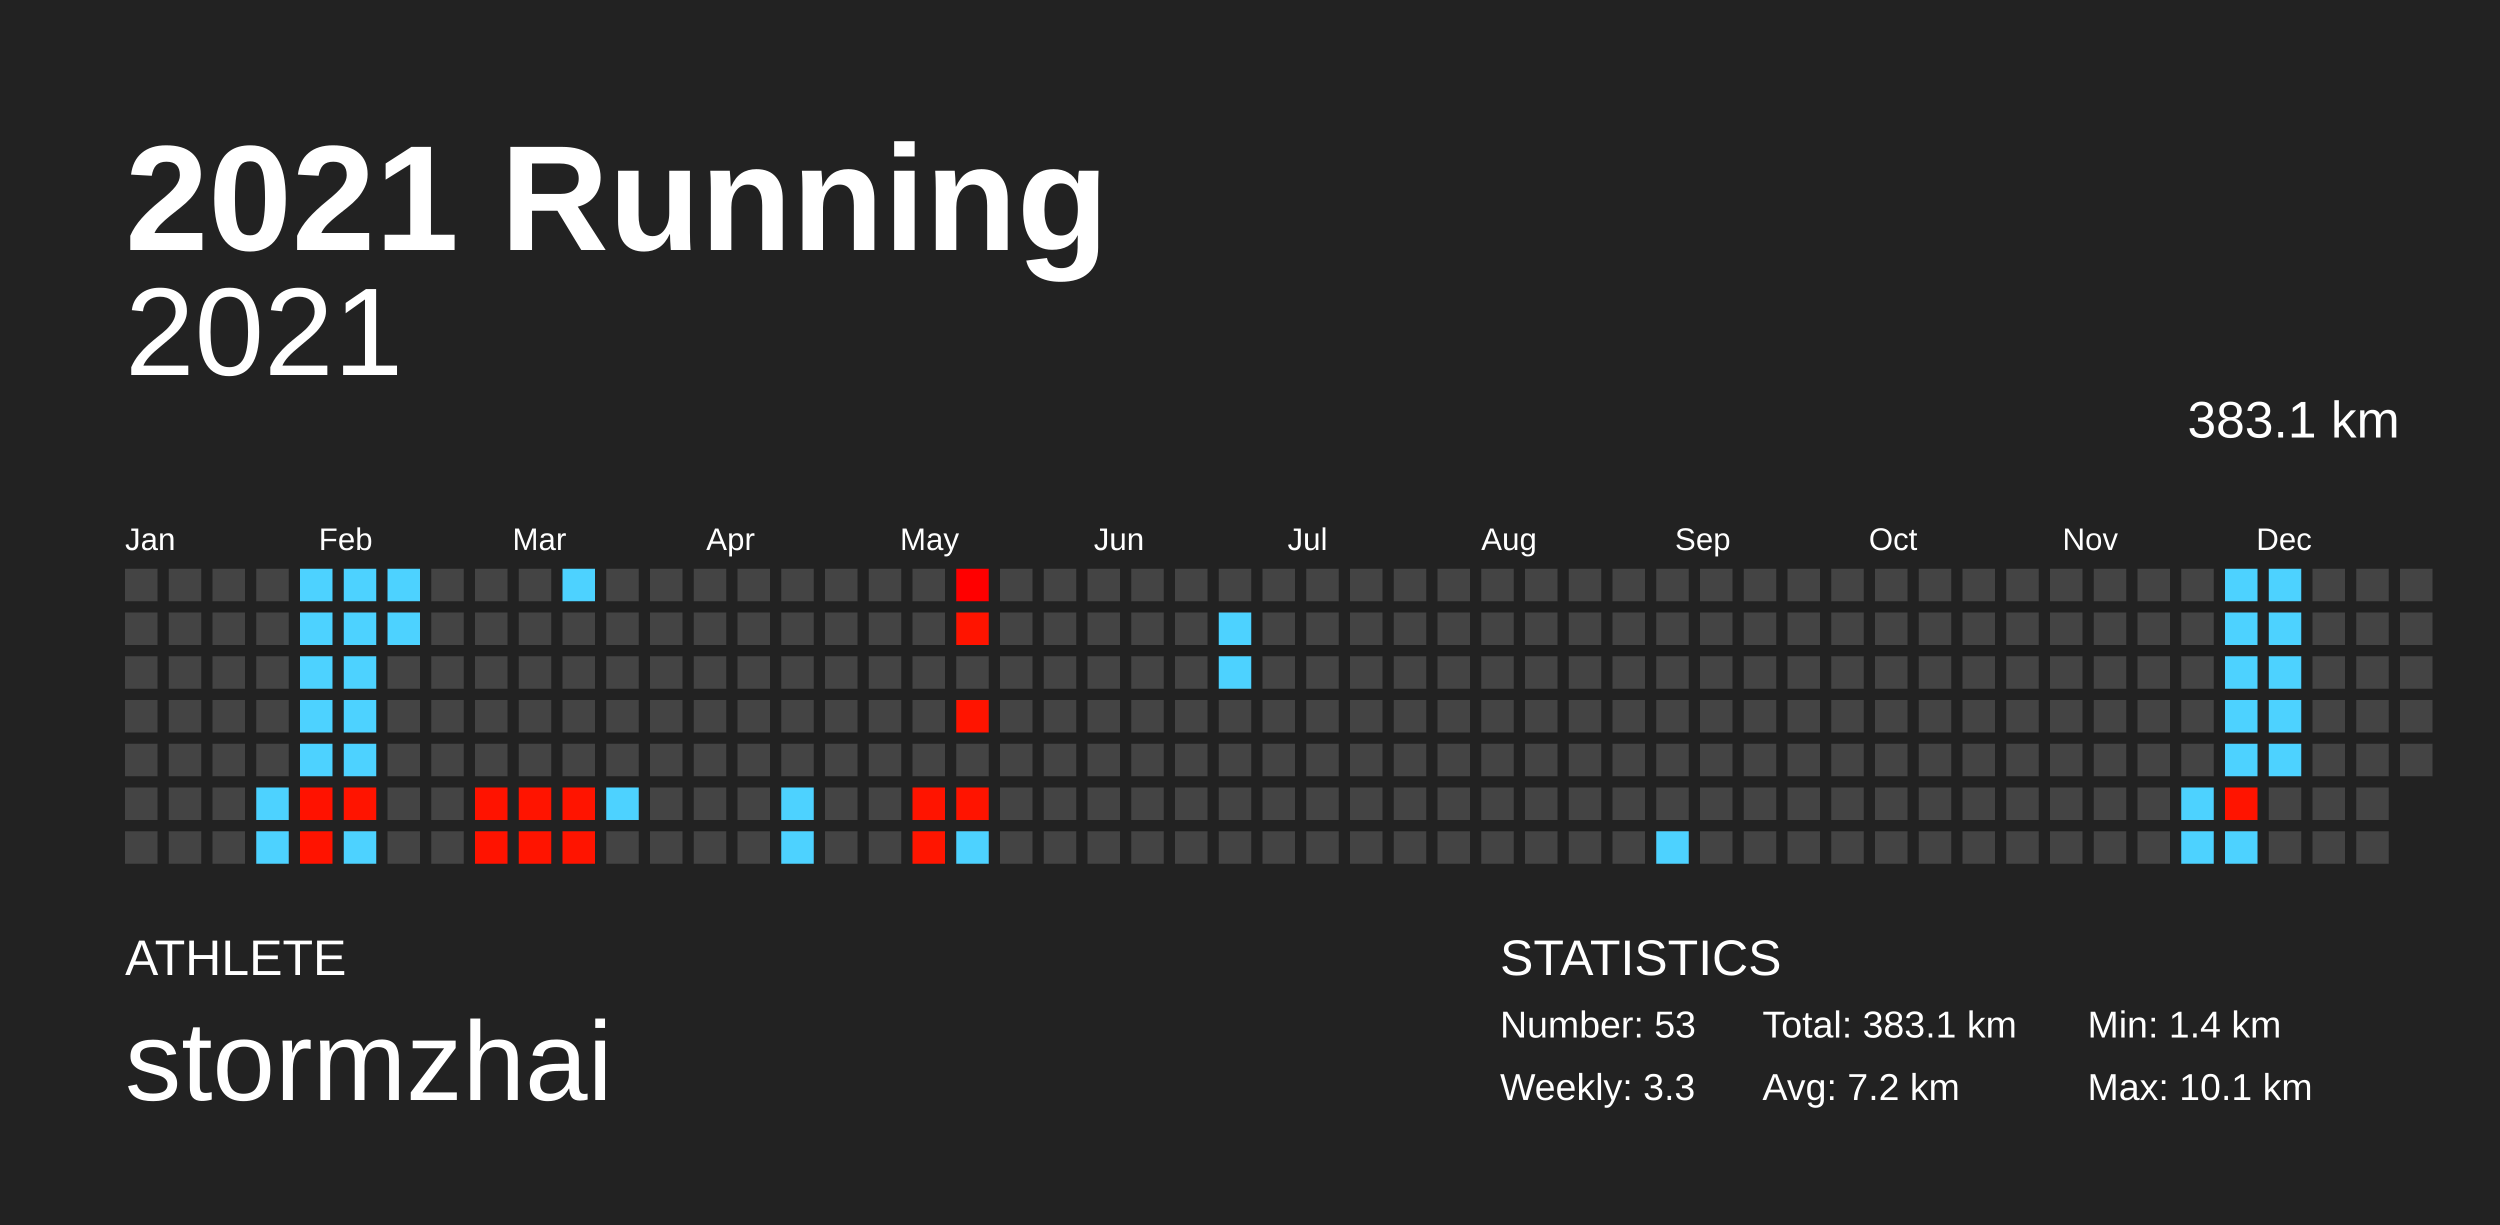
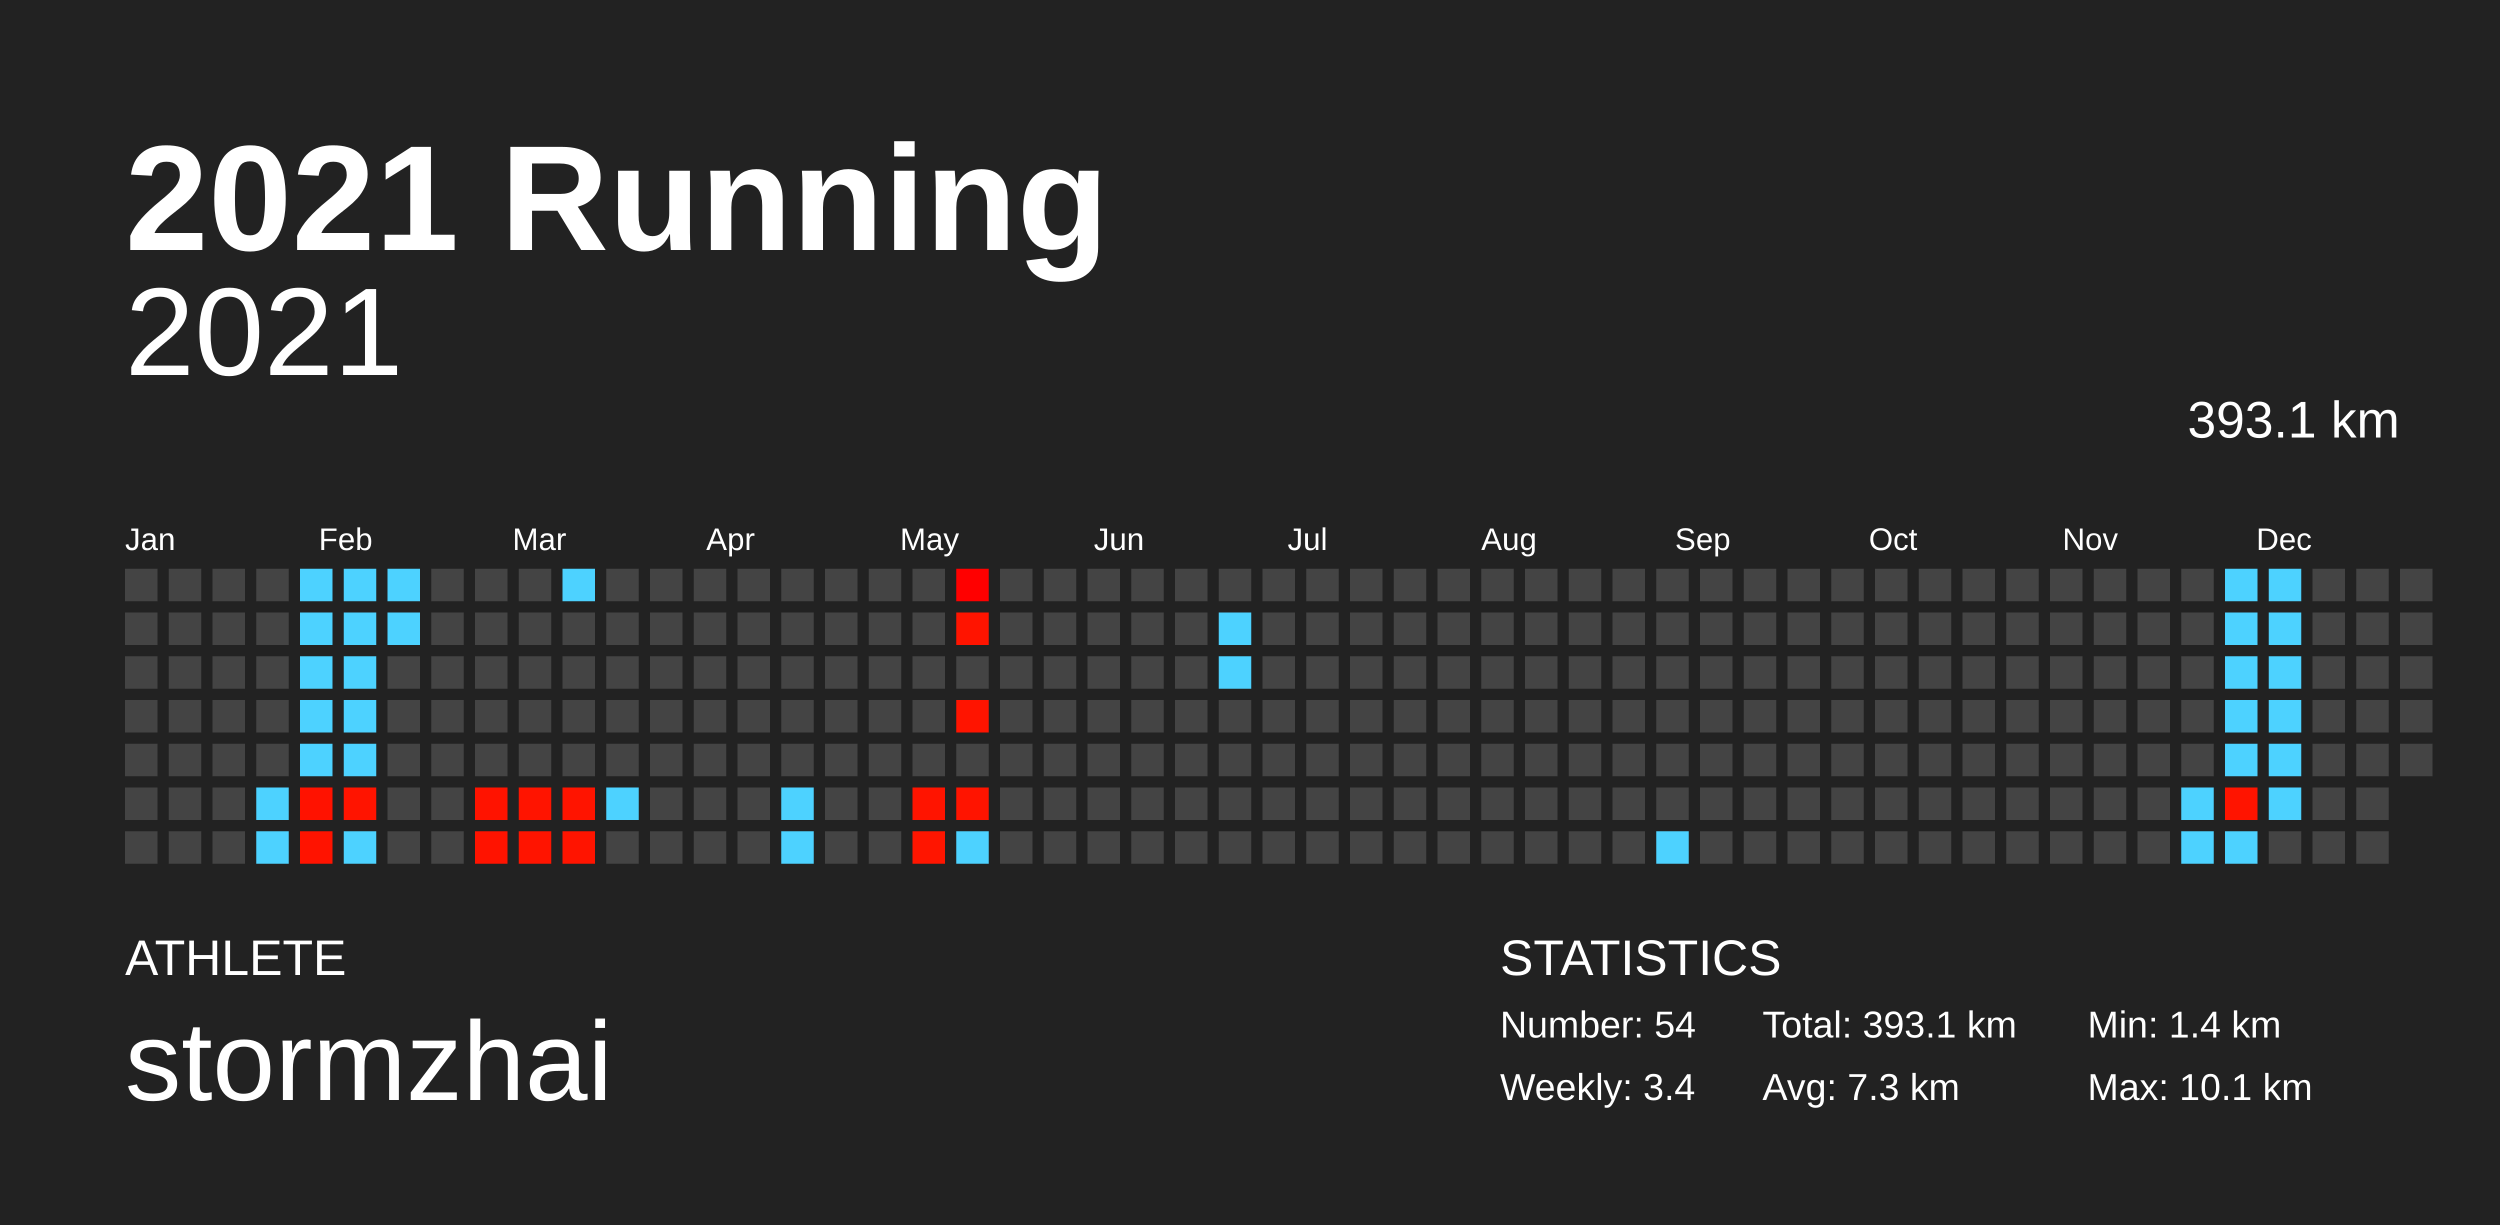
<svg xmlns="http://www.w3.org/2000/svg" baseProfile="full" height="98mm" version="1.1" viewBox="0,0,200,98" width="200mm">
  <defs />
  <rect fill="#222222" height="98" width="200" x="0" y="0" />
  <text fill="#FFFFFF" style="font-size:12px; font-family:Arial; font-weight:bold;" x="10" y="20">2021 Running</text>
  <text fill="#FFFFFF" style="font-size:4px; font-family:Arial" x="10" y="78">ATHLETE</text>
  <text fill="#FFFFFF" style="font-size:9px; font-family:Arial" x="10" y="88">stormzhai</text>
  <text fill="#FFFFFF" style="font-size:4px; font-family:Arial" x="120" y="78">STATISTICS</text>
-   <text fill="#FFFFFF" style="font-size:3px; font-family:Arial" x="120" y="83">Number: 53</text>
-   <text fill="#FFFFFF" style="font-size:3px; font-family:Arial" x="120" y="88">Weekly: 3.3</text>
-   <text fill="#FFFFFF" style="font-size:3px; font-family:Arial" x="141" y="83">Total: 383.1 km</text>
-   <text fill="#FFFFFF" style="font-size:3px; font-family:Arial" x="141" y="88">Avg: 7.2 km</text>
+   <text fill="#FFFFFF" style="font-size:3px; font-family:Arial" x="120" y="83">Number: 54</text>
+   <text fill="#FFFFFF" style="font-size:3px; font-family:Arial" x="120" y="88">Weekly: 3.4</text>
+   <text fill="#FFFFFF" style="font-size:3px; font-family:Arial" x="141" y="83">Total: 393.1 km</text>
+   <text fill="#FFFFFF" style="font-size:3px; font-family:Arial" x="141" y="88">Avg: 7.3 km</text>
  <text fill="#FFFFFF" style="font-size:3px; font-family:Arial" x="167" y="83">Min: 1.4 km</text>
  <text fill="#FFFFFF" style="font-size:3px; font-family:Arial" x="167" y="88">Max: 10.1 km</text>
  <text alignment-baseline="hanging" fill="#FFFFFF" style="font-size:10.0px; font-family:Arial;" x="10" y="30">2021</text>
-   <text alignment-baseline="hanging" fill="#FFFFFF" style="font-size:4.125px; font-family:Arial;" x="175" y="35">383.1 km</text>
+   <text alignment-baseline="hanging" fill="#FFFFFF" style="font-size:4.125px; font-family:Arial;" x="175" y="35">393.1 km</text>
  <text fill="#FFFFFF" style="font-size:2.5px; font-family:Arial" x="10.0" y="44">Jan</text>
  <text fill="#FFFFFF" style="font-size:2.5px; font-family:Arial" x="25.5" y="44">Feb</text>
  <text fill="#FFFFFF" style="font-size:2.5px; font-family:Arial" x="41.0" y="44">Mar</text>
  <text fill="#FFFFFF" style="font-size:2.5px; font-family:Arial" x="56.5" y="44">Apr</text>
  <text fill="#FFFFFF" style="font-size:2.5px; font-family:Arial" x="72.0" y="44">May</text>
  <text fill="#FFFFFF" style="font-size:2.5px; font-family:Arial" x="87.5" y="44">Jun</text>
  <text fill="#FFFFFF" style="font-size:2.5px; font-family:Arial" x="103.0" y="44">Jul</text>
  <text fill="#FFFFFF" style="font-size:2.5px; font-family:Arial" x="118.5" y="44">Aug</text>
  <text fill="#FFFFFF" style="font-size:2.5px; font-family:Arial" x="134.0" y="44">Sep</text>
  <text fill="#FFFFFF" style="font-size:2.5px; font-family:Arial" x="149.5" y="44">Oct</text>
  <text fill="#FFFFFF" style="font-size:2.5px; font-family:Arial" x="165.0" y="44">Nov</text>
  <text fill="#FFFFFF" style="font-size:2.5px; font-family:Arial" x="180.5" y="44">Dec</text>
  <rect fill="#444444" height="2.6" width="2.6" x="10.0" y="45.5" />
  <rect fill="#444444" height="2.6" width="2.6" x="10.0" y="49.0" />
  <rect fill="#444444" height="2.6" width="2.6" x="10.0" y="52.5" />
  <rect fill="#444444" height="2.6" width="2.6" x="10.0" y="56.0" />
  <rect fill="#444444" height="2.6" width="2.6" x="10.0" y="59.5" />
  <rect fill="#444444" height="2.6" width="2.6" x="10.0" y="63.0" />
  <rect fill="#444444" height="2.6" width="2.6" x="10.0" y="66.5" />
  <rect fill="#444444" height="2.6" width="2.6" x="13.5" y="45.5" />
  <rect fill="#444444" height="2.6" width="2.6" x="13.5" y="49.0" />
  <rect fill="#444444" height="2.6" width="2.6" x="13.5" y="52.5" />
  <rect fill="#444444" height="2.6" width="2.6" x="13.5" y="56.0" />
  <rect fill="#444444" height="2.6" width="2.6" x="13.5" y="59.5" />
  <rect fill="#444444" height="2.6" width="2.6" x="13.5" y="63.0" />
  <rect fill="#444444" height="2.6" width="2.6" x="13.5" y="66.5" />
  <rect fill="#444444" height="2.6" width="2.6" x="17.0" y="45.5" />
  <rect fill="#444444" height="2.6" width="2.6" x="17.0" y="49.0" />
  <rect fill="#444444" height="2.6" width="2.6" x="17.0" y="52.5" />
  <rect fill="#444444" height="2.6" width="2.6" x="17.0" y="56.0" />
  <rect fill="#444444" height="2.6" width="2.6" x="17.0" y="59.5" />
  <rect fill="#444444" height="2.6" width="2.6" x="17.0" y="63.0" />
  <rect fill="#444444" height="2.6" width="2.6" x="17.0" y="66.5" />
  <rect fill="#444444" height="2.6" width="2.6" x="20.5" y="45.5" />
  <rect fill="#444444" height="2.6" width="2.6" x="20.5" y="49.0" />
  <rect fill="#444444" height="2.6" width="2.6" x="20.5" y="52.5" />
  <rect fill="#444444" height="2.6" width="2.6" x="20.5" y="56.0" />
  <rect fill="#444444" height="2.6" width="2.6" x="20.5" y="59.5" />
  <rect fill="#4dd2ff" height="2.6" width="2.6" x="20.5" y="63.0" />
  <rect fill="#4dd2ff" height="2.6" width="2.6" x="20.5" y="66.5" />
  <rect fill="#4dd2ff" height="2.6" width="2.6" x="24.0" y="45.5" />
  <rect fill="#4dd2ff" height="2.6" width="2.6" x="24.0" y="49.0" />
  <rect fill="#4dd2ff" height="2.6" width="2.6" x="24.0" y="52.5" />
  <rect fill="#4dd2ff" height="2.6" width="2.6" x="24.0" y="56.0" />
  <rect fill="#4dd2ff" height="2.6" width="2.6" x="24.0" y="59.5" />
  <rect fill="#ff1200" height="2.6" width="2.6" x="24.0" y="63.0" />
  <rect fill="#ff1300" height="2.6" width="2.6" x="24.0" y="66.5" />
  <rect fill="#4dd2ff" height="2.6" width="2.6" x="27.5" y="45.5" />
  <rect fill="#4dd2ff" height="2.6" width="2.6" x="27.5" y="49.0" />
  <rect fill="#4dd2ff" height="2.6" width="2.6" x="27.5" y="52.5" />
  <rect fill="#4dd2ff" height="2.6" width="2.6" x="27.5" y="56.0" />
  <rect fill="#4dd2ff" height="2.6" width="2.6" x="27.5" y="59.5" />
  <rect fill="#ff1400" height="2.6" width="2.6" x="27.5" y="63.0" />
  <rect fill="#4dd2ff" height="2.6" width="2.6" x="27.5" y="66.5" />
  <rect fill="#4dd2ff" height="2.6" width="2.6" x="31.0" y="45.5" />
  <rect fill="#4dd2ff" height="2.6" width="2.6" x="31.0" y="49.0" />
  <rect fill="#444444" height="2.6" width="2.6" x="31.0" y="52.5" />
  <rect fill="#444444" height="2.6" width="2.6" x="31.0" y="56.0" />
  <rect fill="#444444" height="2.6" width="2.6" x="31.0" y="59.5" />
  <rect fill="#444444" height="2.6" width="2.6" x="31.0" y="63.0" />
  <rect fill="#444444" height="2.6" width="2.6" x="31.0" y="66.5" />
  <rect fill="#444444" height="2.6" width="2.6" x="34.5" y="45.5" />
  <rect fill="#444444" height="2.6" width="2.6" x="34.5" y="49.0" />
  <rect fill="#444444" height="2.6" width="2.6" x="34.5" y="52.5" />
  <rect fill="#444444" height="2.6" width="2.6" x="34.5" y="56.0" />
  <rect fill="#444444" height="2.6" width="2.6" x="34.5" y="59.5" />
  <rect fill="#444444" height="2.6" width="2.6" x="34.5" y="63.0" />
  <rect fill="#444444" height="2.6" width="2.6" x="34.5" y="66.5" />
  <rect fill="#444444" height="2.6" width="2.6" x="38.0" y="45.5" />
  <rect fill="#444444" height="2.6" width="2.6" x="38.0" y="49.0" />
  <rect fill="#444444" height="2.6" width="2.6" x="38.0" y="52.5" />
  <rect fill="#444444" height="2.6" width="2.6" x="38.0" y="56.0" />
  <rect fill="#444444" height="2.6" width="2.6" x="38.0" y="59.5" />
  <rect fill="#ff1300" height="2.6" width="2.6" x="38.0" y="63.0" />
  <rect fill="#ff1300" height="2.6" width="2.6" x="38.0" y="66.5" />
  <rect fill="#444444" height="2.6" width="2.6" x="41.5" y="45.5" />
  <rect fill="#444444" height="2.6" width="2.6" x="41.5" y="49.0" />
  <rect fill="#444444" height="2.6" width="2.6" x="41.5" y="52.5" />
  <rect fill="#444444" height="2.6" width="2.6" x="41.5" y="56.0" />
  <rect fill="#444444" height="2.6" width="2.6" x="41.5" y="59.5" />
  <rect fill="#ff1400" height="2.6" width="2.6" x="41.5" y="63.0" />
  <rect fill="#ff1400" height="2.6" width="2.6" x="41.5" y="66.5" />
  <rect fill="#4dd2ff" height="2.6" width="2.6" x="45.0" y="45.5" />
  <rect fill="#444444" height="2.6" width="2.6" x="45.0" y="49.0" />
  <rect fill="#444444" height="2.6" width="2.6" x="45.0" y="52.5" />
  <rect fill="#444444" height="2.6" width="2.6" x="45.0" y="56.0" />
  <rect fill="#444444" height="2.6" width="2.6" x="45.0" y="59.5" />
  <rect fill="#ff1400" height="2.6" width="2.6" x="45.0" y="63.0" />
  <rect fill="#ff1400" height="2.6" width="2.6" x="45.0" y="66.5" />
  <rect fill="#444444" height="2.6" width="2.6" x="48.5" y="45.5" />
  <rect fill="#444444" height="2.6" width="2.6" x="48.5" y="49.0" />
  <rect fill="#444444" height="2.6" width="2.6" x="48.5" y="52.5" />
  <rect fill="#444444" height="2.6" width="2.6" x="48.5" y="56.0" />
  <rect fill="#444444" height="2.6" width="2.6" x="48.5" y="59.5" />
  <rect fill="#4dd2ff" height="2.6" width="2.6" x="48.5" y="63.0" />
  <rect fill="#444444" height="2.6" width="2.6" x="48.5" y="66.5" />
  <rect fill="#444444" height="2.6" width="2.6" x="52.0" y="45.5" />
  <rect fill="#444444" height="2.6" width="2.6" x="52.0" y="49.0" />
  <rect fill="#444444" height="2.6" width="2.6" x="52.0" y="52.5" />
  <rect fill="#444444" height="2.6" width="2.6" x="52.0" y="56.0" />
  <rect fill="#444444" height="2.6" width="2.6" x="52.0" y="59.5" />
  <rect fill="#444444" height="2.6" width="2.6" x="52.0" y="63.0" />
  <rect fill="#444444" height="2.6" width="2.6" x="52.0" y="66.5" />
  <rect fill="#444444" height="2.6" width="2.6" x="55.5" y="45.5" />
  <rect fill="#444444" height="2.6" width="2.6" x="55.5" y="49.0" />
  <rect fill="#444444" height="2.6" width="2.6" x="55.5" y="52.5" />
  <rect fill="#444444" height="2.6" width="2.6" x="55.5" y="56.0" />
  <rect fill="#444444" height="2.6" width="2.6" x="55.5" y="59.5" />
  <rect fill="#444444" height="2.6" width="2.6" x="55.5" y="63.0" />
  <rect fill="#444444" height="2.6" width="2.6" x="55.5" y="66.5" />
  <rect fill="#444444" height="2.6" width="2.6" x="59.0" y="45.5" />
  <rect fill="#444444" height="2.6" width="2.6" x="59.0" y="49.0" />
  <rect fill="#444444" height="2.6" width="2.6" x="59.0" y="52.5" />
  <rect fill="#444444" height="2.6" width="2.6" x="59.0" y="56.0" />
  <rect fill="#444444" height="2.6" width="2.6" x="59.0" y="59.5" />
  <rect fill="#444444" height="2.6" width="2.6" x="59.0" y="63.0" />
  <rect fill="#444444" height="2.6" width="2.6" x="59.0" y="66.5" />
  <rect fill="#444444" height="2.6" width="2.6" x="62.5" y="45.5" />
  <rect fill="#444444" height="2.6" width="2.6" x="62.5" y="49.0" />
  <rect fill="#444444" height="2.6" width="2.6" x="62.5" y="52.5" />
  <rect fill="#444444" height="2.6" width="2.6" x="62.5" y="56.0" />
  <rect fill="#444444" height="2.6" width="2.6" x="62.5" y="59.5" />
  <rect fill="#4dd2ff" height="2.6" width="2.6" x="62.5" y="63.0" />
  <rect fill="#4dd2ff" height="2.6" width="2.6" x="62.5" y="66.5" />
  <rect fill="#444444" height="2.6" width="2.6" x="66.0" y="45.5" />
  <rect fill="#444444" height="2.6" width="2.6" x="66.0" y="49.0" />
  <rect fill="#444444" height="2.6" width="2.6" x="66.0" y="52.5" />
  <rect fill="#444444" height="2.6" width="2.6" x="66.0" y="56.0" />
  <rect fill="#444444" height="2.6" width="2.6" x="66.0" y="59.5" />
  <rect fill="#444444" height="2.6" width="2.6" x="66.0" y="63.0" />
  <rect fill="#444444" height="2.6" width="2.6" x="66.0" y="66.5" />
  <rect fill="#444444" height="2.6" width="2.6" x="69.5" y="45.5" />
  <rect fill="#444444" height="2.6" width="2.6" x="69.5" y="49.0" />
  <rect fill="#444444" height="2.6" width="2.6" x="69.5" y="52.5" />
  <rect fill="#444444" height="2.6" width="2.6" x="69.5" y="56.0" />
  <rect fill="#444444" height="2.6" width="2.6" x="69.5" y="59.5" />
  <rect fill="#444444" height="2.6" width="2.6" x="69.5" y="63.0" />
  <rect fill="#444444" height="2.6" width="2.6" x="69.5" y="66.5" />
  <rect fill="#444444" height="2.6" width="2.6" x="73.0" y="45.5" />
  <rect fill="#444444" height="2.6" width="2.6" x="73.0" y="49.0" />
  <rect fill="#444444" height="2.6" width="2.6" x="73.0" y="52.5" />
  <rect fill="#444444" height="2.6" width="2.6" x="73.0" y="56.0" />
  <rect fill="#444444" height="2.6" width="2.6" x="73.0" y="59.5" />
  <rect fill="#ff1400" height="2.6" width="2.6" x="73.0" y="63.0" />
  <rect fill="#ff1500" height="2.6" width="2.6" x="73.0" y="66.5" />
  <rect fill="#ff0000" height="2.6" width="2.6" x="76.5" y="45.5" />
  <rect fill="#ff1400" height="2.6" width="2.6" x="76.5" y="49.0" />
  <rect fill="#444444" height="2.6" width="2.6" x="76.5" y="52.5" />
  <rect fill="#ff1400" height="2.6" width="2.6" x="76.5" y="56.0" />
  <rect fill="#444444" height="2.6" width="2.6" x="76.5" y="59.5" />
  <rect fill="#ff1400" height="2.6" width="2.6" x="76.5" y="63.0" />
  <rect fill="#4dd2ff" height="2.6" width="2.6" x="76.5" y="66.5" />
  <rect fill="#444444" height="2.6" width="2.6" x="80.0" y="45.5" />
  <rect fill="#444444" height="2.6" width="2.6" x="80.0" y="49.0" />
  <rect fill="#444444" height="2.6" width="2.6" x="80.0" y="52.5" />
  <rect fill="#444444" height="2.6" width="2.6" x="80.0" y="56.0" />
  <rect fill="#444444" height="2.6" width="2.6" x="80.0" y="59.5" />
  <rect fill="#444444" height="2.6" width="2.6" x="80.0" y="63.0" />
  <rect fill="#444444" height="2.6" width="2.6" x="80.0" y="66.5" />
  <rect fill="#444444" height="2.6" width="2.6" x="83.5" y="45.5" />
  <rect fill="#444444" height="2.6" width="2.6" x="83.5" y="49.0" />
  <rect fill="#444444" height="2.6" width="2.6" x="83.5" y="52.5" />
  <rect fill="#444444" height="2.6" width="2.6" x="83.5" y="56.0" />
  <rect fill="#444444" height="2.6" width="2.6" x="83.5" y="59.5" />
  <rect fill="#444444" height="2.6" width="2.6" x="83.5" y="63.0" />
  <rect fill="#444444" height="2.6" width="2.6" x="83.5" y="66.5" />
  <rect fill="#444444" height="2.6" width="2.6" x="87.0" y="45.5" />
  <rect fill="#444444" height="2.6" width="2.6" x="87.0" y="49.0" />
  <rect fill="#444444" height="2.6" width="2.6" x="87.0" y="52.5" />
  <rect fill="#444444" height="2.6" width="2.6" x="87.0" y="56.0" />
  <rect fill="#444444" height="2.6" width="2.6" x="87.0" y="59.5" />
  <rect fill="#444444" height="2.6" width="2.6" x="87.0" y="63.0" />
  <rect fill="#444444" height="2.6" width="2.6" x="87.0" y="66.5" />
  <rect fill="#444444" height="2.6" width="2.6" x="90.5" y="45.5" />
  <rect fill="#444444" height="2.6" width="2.6" x="90.5" y="49.0" />
  <rect fill="#444444" height="2.6" width="2.6" x="90.5" y="52.5" />
  <rect fill="#444444" height="2.6" width="2.6" x="90.5" y="56.0" />
  <rect fill="#444444" height="2.6" width="2.6" x="90.5" y="59.5" />
  <rect fill="#444444" height="2.6" width="2.6" x="90.5" y="63.0" />
  <rect fill="#444444" height="2.6" width="2.6" x="90.5" y="66.5" />
  <rect fill="#444444" height="2.6" width="2.6" x="94.0" y="45.5" />
  <rect fill="#444444" height="2.6" width="2.6" x="94.0" y="49.0" />
  <rect fill="#444444" height="2.6" width="2.6" x="94.0" y="52.5" />
  <rect fill="#444444" height="2.6" width="2.6" x="94.0" y="56.0" />
  <rect fill="#444444" height="2.6" width="2.6" x="94.0" y="59.5" />
  <rect fill="#444444" height="2.6" width="2.6" x="94.0" y="63.0" />
  <rect fill="#444444" height="2.6" width="2.6" x="94.0" y="66.5" />
  <rect fill="#444444" height="2.6" width="2.6" x="97.5" y="45.5" />
  <rect fill="#4dd2ff" height="2.6" width="2.6" x="97.5" y="49.0" />
  <rect fill="#4dd2ff" height="2.6" width="2.6" x="97.5" y="52.5" />
  <rect fill="#444444" height="2.6" width="2.6" x="97.5" y="56.0" />
  <rect fill="#444444" height="2.6" width="2.6" x="97.5" y="59.5" />
  <rect fill="#444444" height="2.6" width="2.6" x="97.5" y="63.0" />
  <rect fill="#444444" height="2.6" width="2.6" x="97.5" y="66.5" />
  <rect fill="#444444" height="2.6" width="2.6" x="101.0" y="45.5" />
  <rect fill="#444444" height="2.6" width="2.6" x="101.0" y="49.0" />
  <rect fill="#444444" height="2.6" width="2.6" x="101.0" y="52.5" />
  <rect fill="#444444" height="2.6" width="2.6" x="101.0" y="56.0" />
  <rect fill="#444444" height="2.6" width="2.6" x="101.0" y="59.5" />
  <rect fill="#444444" height="2.6" width="2.6" x="101.0" y="63.0" />
  <rect fill="#444444" height="2.6" width="2.6" x="101.0" y="66.5" />
  <rect fill="#444444" height="2.6" width="2.6" x="104.5" y="45.5" />
  <rect fill="#444444" height="2.6" width="2.6" x="104.5" y="49.0" />
  <rect fill="#444444" height="2.6" width="2.6" x="104.5" y="52.5" />
  <rect fill="#444444" height="2.6" width="2.6" x="104.5" y="56.0" />
  <rect fill="#444444" height="2.6" width="2.6" x="104.5" y="59.5" />
  <rect fill="#444444" height="2.6" width="2.6" x="104.5" y="63.0" />
  <rect fill="#444444" height="2.6" width="2.6" x="104.5" y="66.5" />
  <rect fill="#444444" height="2.6" width="2.6" x="108.0" y="45.5" />
  <rect fill="#444444" height="2.6" width="2.6" x="108.0" y="49.0" />
  <rect fill="#444444" height="2.6" width="2.6" x="108.0" y="52.5" />
  <rect fill="#444444" height="2.6" width="2.6" x="108.0" y="56.0" />
  <rect fill="#444444" height="2.6" width="2.6" x="108.0" y="59.5" />
  <rect fill="#444444" height="2.6" width="2.6" x="108.0" y="63.0" />
  <rect fill="#444444" height="2.6" width="2.6" x="108.0" y="66.5" />
  <rect fill="#444444" height="2.6" width="2.6" x="111.5" y="45.5" />
  <rect fill="#444444" height="2.6" width="2.6" x="111.5" y="49.0" />
  <rect fill="#444444" height="2.6" width="2.6" x="111.5" y="52.5" />
  <rect fill="#444444" height="2.6" width="2.6" x="111.5" y="56.0" />
  <rect fill="#444444" height="2.6" width="2.6" x="111.5" y="59.5" />
  <rect fill="#444444" height="2.6" width="2.6" x="111.5" y="63.0" />
  <rect fill="#444444" height="2.6" width="2.6" x="111.5" y="66.5" />
  <rect fill="#444444" height="2.6" width="2.6" x="115.0" y="45.5" />
  <rect fill="#444444" height="2.6" width="2.6" x="115.0" y="49.0" />
  <rect fill="#444444" height="2.6" width="2.6" x="115.0" y="52.5" />
  <rect fill="#444444" height="2.6" width="2.6" x="115.0" y="56.0" />
  <rect fill="#444444" height="2.6" width="2.6" x="115.0" y="59.5" />
  <rect fill="#444444" height="2.6" width="2.6" x="115.0" y="63.0" />
  <rect fill="#444444" height="2.6" width="2.6" x="115.0" y="66.5" />
  <rect fill="#444444" height="2.6" width="2.6" x="118.5" y="45.5" />
  <rect fill="#444444" height="2.6" width="2.6" x="118.5" y="49.0" />
  <rect fill="#444444" height="2.6" width="2.6" x="118.5" y="52.5" />
  <rect fill="#444444" height="2.6" width="2.6" x="118.5" y="56.0" />
  <rect fill="#444444" height="2.6" width="2.6" x="118.5" y="59.5" />
  <rect fill="#444444" height="2.6" width="2.6" x="118.5" y="63.0" />
  <rect fill="#444444" height="2.6" width="2.6" x="118.5" y="66.5" />
  <rect fill="#444444" height="2.6" width="2.6" x="122.0" y="45.5" />
  <rect fill="#444444" height="2.6" width="2.6" x="122.0" y="49.0" />
  <rect fill="#444444" height="2.6" width="2.6" x="122.0" y="52.5" />
  <rect fill="#444444" height="2.6" width="2.6" x="122.0" y="56.0" />
  <rect fill="#444444" height="2.6" width="2.6" x="122.0" y="59.5" />
  <rect fill="#444444" height="2.6" width="2.6" x="122.0" y="63.0" />
  <rect fill="#444444" height="2.6" width="2.6" x="122.0" y="66.5" />
  <rect fill="#444444" height="2.6" width="2.6" x="125.5" y="45.5" />
  <rect fill="#444444" height="2.6" width="2.6" x="125.5" y="49.0" />
  <rect fill="#444444" height="2.6" width="2.6" x="125.5" y="52.5" />
  <rect fill="#444444" height="2.6" width="2.6" x="125.5" y="56.0" />
  <rect fill="#444444" height="2.6" width="2.6" x="125.5" y="59.5" />
  <rect fill="#444444" height="2.6" width="2.6" x="125.5" y="63.0" />
  <rect fill="#444444" height="2.6" width="2.6" x="125.5" y="66.5" />
  <rect fill="#444444" height="2.6" width="2.6" x="129.0" y="45.5" />
  <rect fill="#444444" height="2.6" width="2.6" x="129.0" y="49.0" />
  <rect fill="#444444" height="2.6" width="2.6" x="129.0" y="52.5" />
  <rect fill="#444444" height="2.6" width="2.6" x="129.0" y="56.0" />
  <rect fill="#444444" height="2.6" width="2.6" x="129.0" y="59.5" />
  <rect fill="#444444" height="2.6" width="2.6" x="129.0" y="63.0" />
  <rect fill="#444444" height="2.6" width="2.6" x="129.0" y="66.5" />
  <rect fill="#444444" height="2.6" width="2.6" x="132.5" y="45.5" />
  <rect fill="#444444" height="2.6" width="2.6" x="132.5" y="49.0" />
  <rect fill="#444444" height="2.6" width="2.6" x="132.5" y="52.5" />
  <rect fill="#444444" height="2.6" width="2.6" x="132.5" y="56.0" />
  <rect fill="#444444" height="2.6" width="2.6" x="132.5" y="59.5" />
  <rect fill="#444444" height="2.6" width="2.6" x="132.5" y="63.0" />
  <rect fill="#4dd2ff" height="2.6" width="2.6" x="132.5" y="66.5" />
  <rect fill="#444444" height="2.6" width="2.6" x="136.0" y="45.5" />
  <rect fill="#444444" height="2.6" width="2.6" x="136.0" y="49.0" />
  <rect fill="#444444" height="2.6" width="2.6" x="136.0" y="52.5" />
  <rect fill="#444444" height="2.6" width="2.6" x="136.0" y="56.0" />
  <rect fill="#444444" height="2.6" width="2.6" x="136.0" y="59.5" />
  <rect fill="#444444" height="2.6" width="2.6" x="136.0" y="63.0" />
  <rect fill="#444444" height="2.6" width="2.6" x="136.0" y="66.5" />
  <rect fill="#444444" height="2.6" width="2.6" x="139.5" y="45.5" />
  <rect fill="#444444" height="2.6" width="2.6" x="139.5" y="49.0" />
  <rect fill="#444444" height="2.6" width="2.6" x="139.5" y="52.5" />
  <rect fill="#444444" height="2.6" width="2.6" x="139.5" y="56.0" />
  <rect fill="#444444" height="2.6" width="2.6" x="139.5" y="59.5" />
  <rect fill="#444444" height="2.6" width="2.6" x="139.5" y="63.0" />
  <rect fill="#444444" height="2.6" width="2.6" x="139.5" y="66.5" />
  <rect fill="#444444" height="2.6" width="2.6" x="143.0" y="45.5" />
  <rect fill="#444444" height="2.6" width="2.6" x="143.0" y="49.0" />
  <rect fill="#444444" height="2.6" width="2.6" x="143.0" y="52.5" />
  <rect fill="#444444" height="2.6" width="2.6" x="143.0" y="56.0" />
  <rect fill="#444444" height="2.6" width="2.6" x="143.0" y="59.5" />
  <rect fill="#444444" height="2.6" width="2.6" x="143.0" y="63.0" />
  <rect fill="#444444" height="2.6" width="2.6" x="143.0" y="66.5" />
  <rect fill="#444444" height="2.6" width="2.6" x="146.5" y="45.5" />
  <rect fill="#444444" height="2.6" width="2.6" x="146.5" y="49.0" />
  <rect fill="#444444" height="2.6" width="2.6" x="146.5" y="52.5" />
  <rect fill="#444444" height="2.6" width="2.6" x="146.5" y="56.0" />
  <rect fill="#444444" height="2.6" width="2.6" x="146.5" y="59.5" />
  <rect fill="#444444" height="2.6" width="2.6" x="146.5" y="63.0" />
  <rect fill="#444444" height="2.6" width="2.6" x="146.5" y="66.5" />
  <rect fill="#444444" height="2.6" width="2.6" x="150.0" y="45.5" />
  <rect fill="#444444" height="2.6" width="2.6" x="150.0" y="49.0" />
  <rect fill="#444444" height="2.6" width="2.6" x="150.0" y="52.5" />
  <rect fill="#444444" height="2.6" width="2.6" x="150.0" y="56.0" />
  <rect fill="#444444" height="2.6" width="2.6" x="150.0" y="59.5" />
  <rect fill="#444444" height="2.6" width="2.6" x="150.0" y="63.0" />
  <rect fill="#444444" height="2.6" width="2.6" x="150.0" y="66.5" />
  <rect fill="#444444" height="2.6" width="2.6" x="153.5" y="45.5" />
  <rect fill="#444444" height="2.6" width="2.6" x="153.5" y="49.0" />
  <rect fill="#444444" height="2.6" width="2.6" x="153.5" y="52.5" />
  <rect fill="#444444" height="2.6" width="2.6" x="153.5" y="56.0" />
  <rect fill="#444444" height="2.6" width="2.6" x="153.5" y="59.5" />
  <rect fill="#444444" height="2.6" width="2.6" x="153.5" y="63.0" />
  <rect fill="#444444" height="2.6" width="2.6" x="153.5" y="66.5" />
  <rect fill="#444444" height="2.6" width="2.6" x="157.0" y="45.5" />
  <rect fill="#444444" height="2.6" width="2.6" x="157.0" y="49.0" />
  <rect fill="#444444" height="2.6" width="2.6" x="157.0" y="52.5" />
  <rect fill="#444444" height="2.6" width="2.6" x="157.0" y="56.0" />
  <rect fill="#444444" height="2.6" width="2.6" x="157.0" y="59.5" />
  <rect fill="#444444" height="2.6" width="2.6" x="157.0" y="63.0" />
  <rect fill="#444444" height="2.6" width="2.6" x="157.0" y="66.5" />
  <rect fill="#444444" height="2.6" width="2.6" x="160.5" y="45.5" />
  <rect fill="#444444" height="2.6" width="2.6" x="160.5" y="49.0" />
  <rect fill="#444444" height="2.6" width="2.6" x="160.5" y="52.5" />
  <rect fill="#444444" height="2.6" width="2.6" x="160.5" y="56.0" />
  <rect fill="#444444" height="2.6" width="2.6" x="160.5" y="59.5" />
  <rect fill="#444444" height="2.6" width="2.6" x="160.5" y="63.0" />
  <rect fill="#444444" height="2.6" width="2.6" x="160.5" y="66.5" />
  <rect fill="#444444" height="2.6" width="2.6" x="164.0" y="45.5" />
  <rect fill="#444444" height="2.6" width="2.6" x="164.0" y="49.0" />
  <rect fill="#444444" height="2.6" width="2.6" x="164.0" y="52.5" />
  <rect fill="#444444" height="2.6" width="2.6" x="164.0" y="56.0" />
  <rect fill="#444444" height="2.6" width="2.6" x="164.0" y="59.5" />
  <rect fill="#444444" height="2.6" width="2.6" x="164.0" y="63.0" />
  <rect fill="#444444" height="2.6" width="2.6" x="164.0" y="66.5" />
  <rect fill="#444444" height="2.6" width="2.6" x="167.5" y="45.5" />
  <rect fill="#444444" height="2.6" width="2.6" x="167.5" y="49.0" />
  <rect fill="#444444" height="2.6" width="2.6" x="167.5" y="52.5" />
  <rect fill="#444444" height="2.6" width="2.6" x="167.5" y="56.0" />
  <rect fill="#444444" height="2.6" width="2.6" x="167.5" y="59.5" />
  <rect fill="#444444" height="2.6" width="2.6" x="167.5" y="63.0" />
  <rect fill="#444444" height="2.6" width="2.6" x="167.5" y="66.5" />
  <rect fill="#444444" height="2.6" width="2.6" x="171.0" y="45.5" />
  <rect fill="#444444" height="2.6" width="2.6" x="171.0" y="49.0" />
  <rect fill="#444444" height="2.6" width="2.6" x="171.0" y="52.5" />
  <rect fill="#444444" height="2.6" width="2.6" x="171.0" y="56.0" />
  <rect fill="#444444" height="2.6" width="2.6" x="171.0" y="59.5" />
  <rect fill="#444444" height="2.6" width="2.6" x="171.0" y="63.0" />
  <rect fill="#444444" height="2.6" width="2.6" x="171.0" y="66.5" />
  <rect fill="#444444" height="2.6" width="2.6" x="174.5" y="45.5" />
  <rect fill="#444444" height="2.6" width="2.6" x="174.5" y="49.0" />
  <rect fill="#444444" height="2.6" width="2.6" x="174.5" y="52.5" />
  <rect fill="#444444" height="2.6" width="2.6" x="174.5" y="56.0" />
  <rect fill="#444444" height="2.6" width="2.6" x="174.5" y="59.5" />
  <rect fill="#4dd2ff" height="2.6" width="2.6" x="174.5" y="63.0" />
  <rect fill="#4dd2ff" height="2.6" width="2.6" x="174.5" y="66.5" />
  <rect fill="#4dd2ff" height="2.6" width="2.6" x="178.0" y="45.5" />
  <rect fill="#4dd2ff" height="2.6" width="2.6" x="178.0" y="49.0" />
  <rect fill="#4dd2ff" height="2.6" width="2.6" x="178.0" y="52.5" />
  <rect fill="#4dd2ff" height="2.6" width="2.6" x="178.0" y="56.0" />
  <rect fill="#4dd2ff" height="2.6" width="2.6" x="178.0" y="59.5" />
  <rect fill="#ff1400" height="2.6" width="2.6" x="178.0" y="63.0" />
  <rect fill="#4dd2ff" height="2.6" width="2.6" x="178.0" y="66.5" />
  <rect fill="#4dd2ff" height="2.6" width="2.6" x="181.5" y="45.5" />
  <rect fill="#4dd2ff" height="2.6" width="2.6" x="181.5" y="49.0" />
  <rect fill="#4dd2ff" height="2.6" width="2.6" x="181.5" y="52.5" />
  <rect fill="#4dd2ff" height="2.6" width="2.6" x="181.5" y="56.0" />
  <rect fill="#4dd2ff" height="2.6" width="2.6" x="181.5" y="59.5" />
-   <rect fill="#444444" height="2.6" width="2.6" x="181.5" y="63.0" />
+   <rect fill="#4dd2ff" height="2.6" width="2.6" x="181.5" y="63.0" />
  <rect fill="#444444" height="2.6" width="2.6" x="181.5" y="66.5" />
  <rect fill="#444444" height="2.6" width="2.6" x="185.0" y="45.5" />
  <rect fill="#444444" height="2.6" width="2.6" x="185.0" y="49.0" />
  <rect fill="#444444" height="2.6" width="2.6" x="185.0" y="52.5" />
  <rect fill="#444444" height="2.6" width="2.6" x="185.0" y="56.0" />
  <rect fill="#444444" height="2.6" width="2.6" x="185.0" y="59.5" />
  <rect fill="#444444" height="2.6" width="2.6" x="185.0" y="63.0" />
  <rect fill="#444444" height="2.6" width="2.6" x="185.0" y="66.5" />
  <rect fill="#444444" height="2.6" width="2.6" x="188.5" y="45.5" />
  <rect fill="#444444" height="2.6" width="2.6" x="188.5" y="49.0" />
  <rect fill="#444444" height="2.6" width="2.6" x="188.5" y="52.5" />
  <rect fill="#444444" height="2.6" width="2.6" x="188.5" y="56.0" />
  <rect fill="#444444" height="2.6" width="2.6" x="188.5" y="59.5" />
  <rect fill="#444444" height="2.6" width="2.6" x="188.5" y="63.0" />
  <rect fill="#444444" height="2.6" width="2.6" x="188.5" y="66.5" />
  <rect fill="#444444" height="2.6" width="2.6" x="192.0" y="45.5" />
  <rect fill="#444444" height="2.6" width="2.6" x="192.0" y="49.0" />
  <rect fill="#444444" height="2.6" width="2.6" x="192.0" y="52.5" />
  <rect fill="#444444" height="2.6" width="2.6" x="192.0" y="56.0" />
  <rect fill="#444444" height="2.6" width="2.6" x="192.0" y="59.5" />
</svg>
